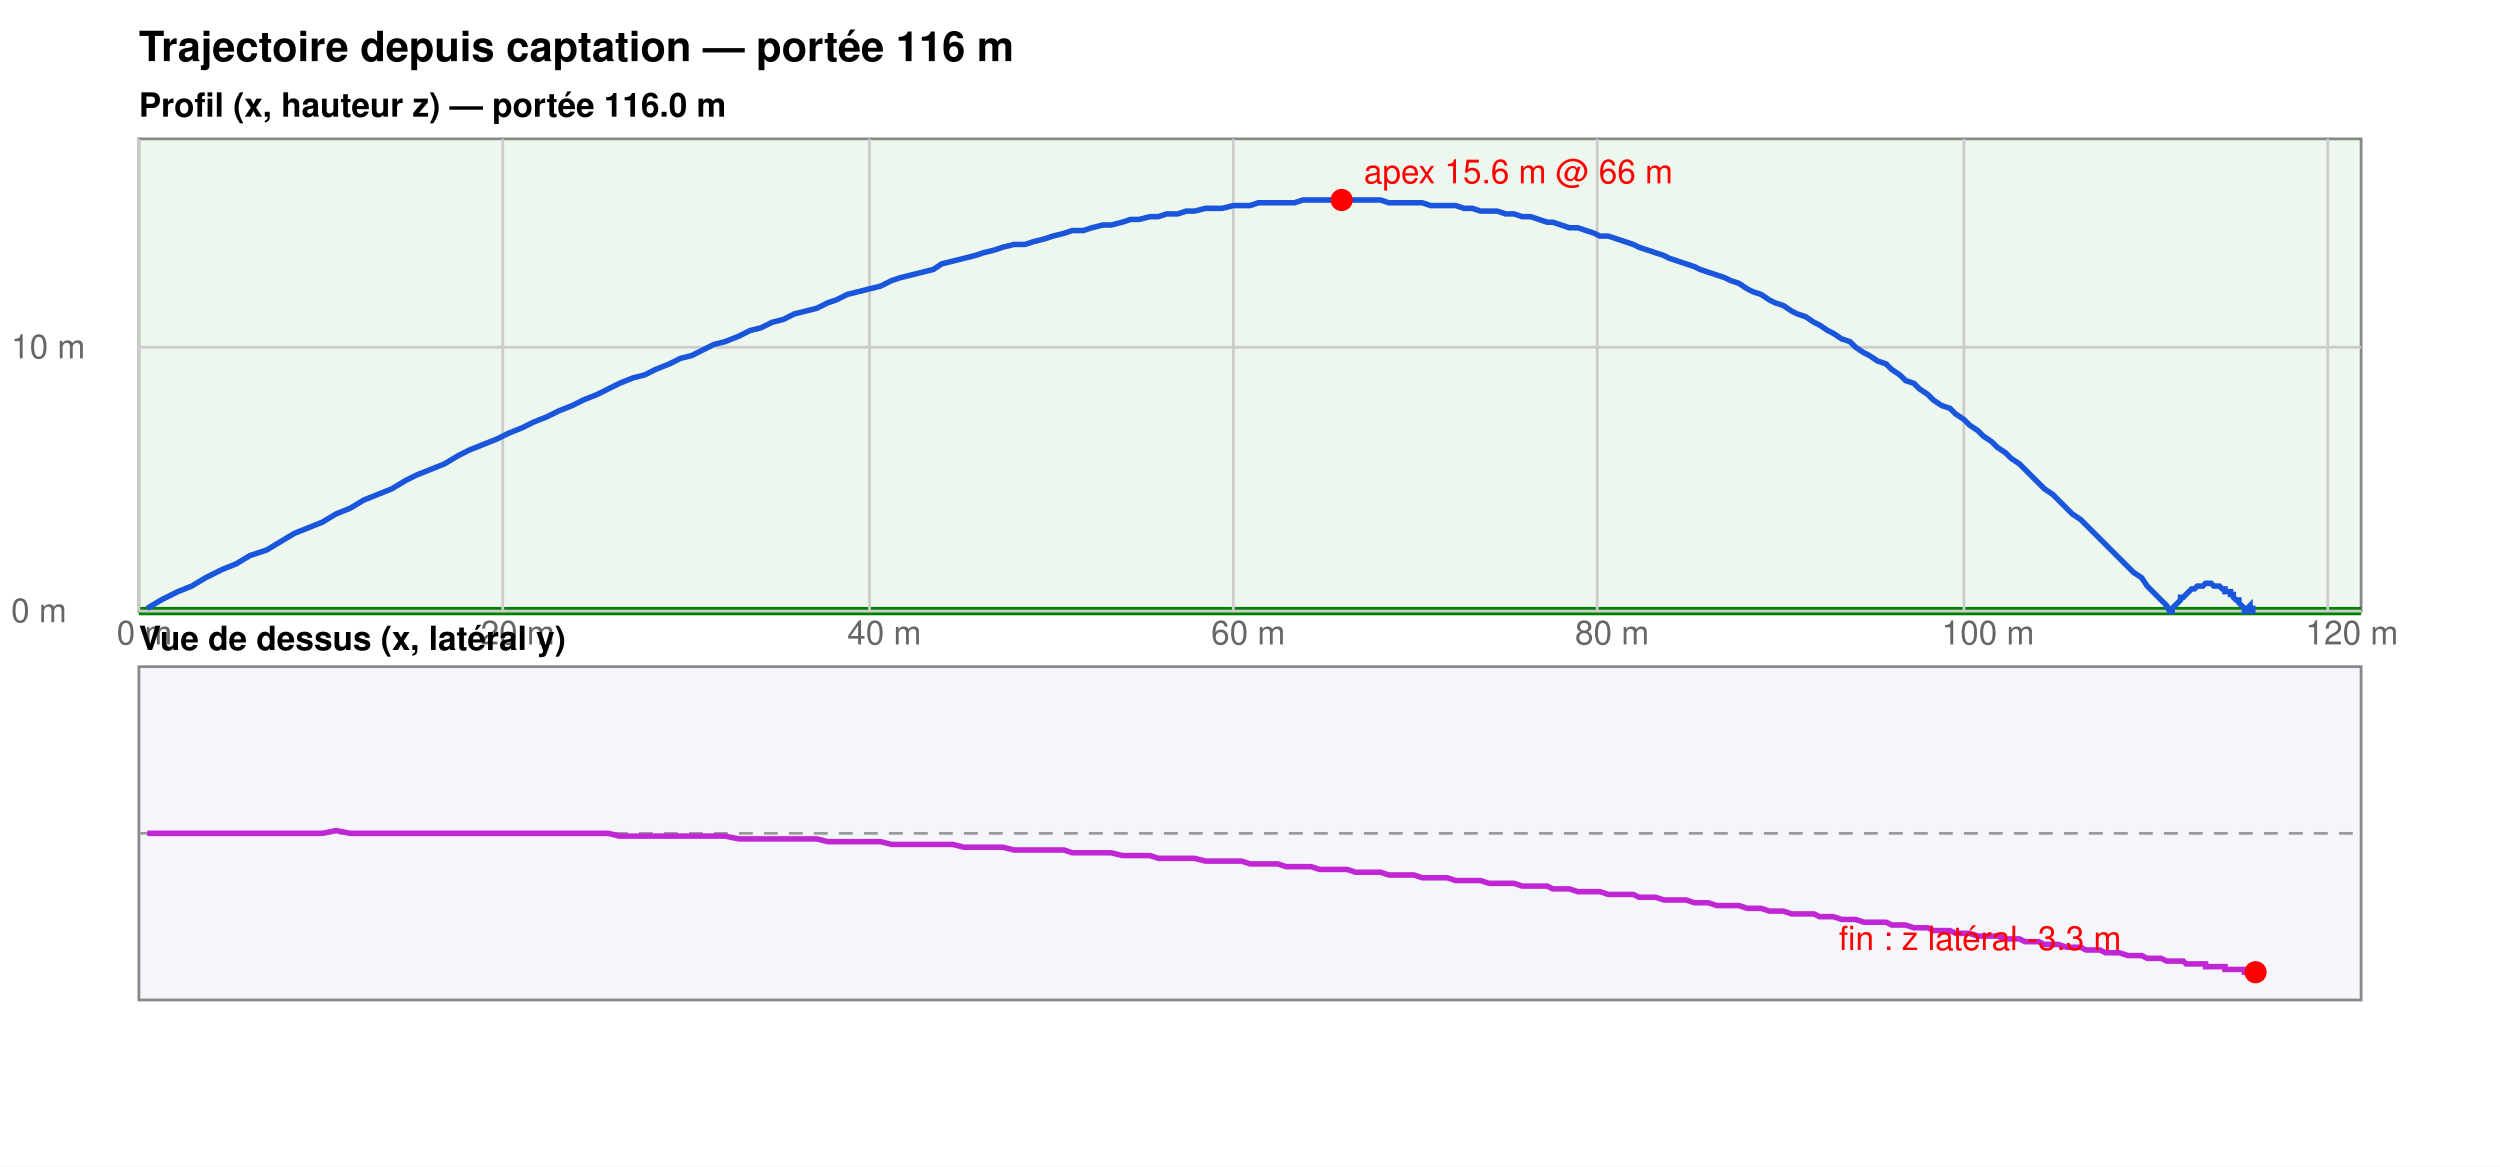
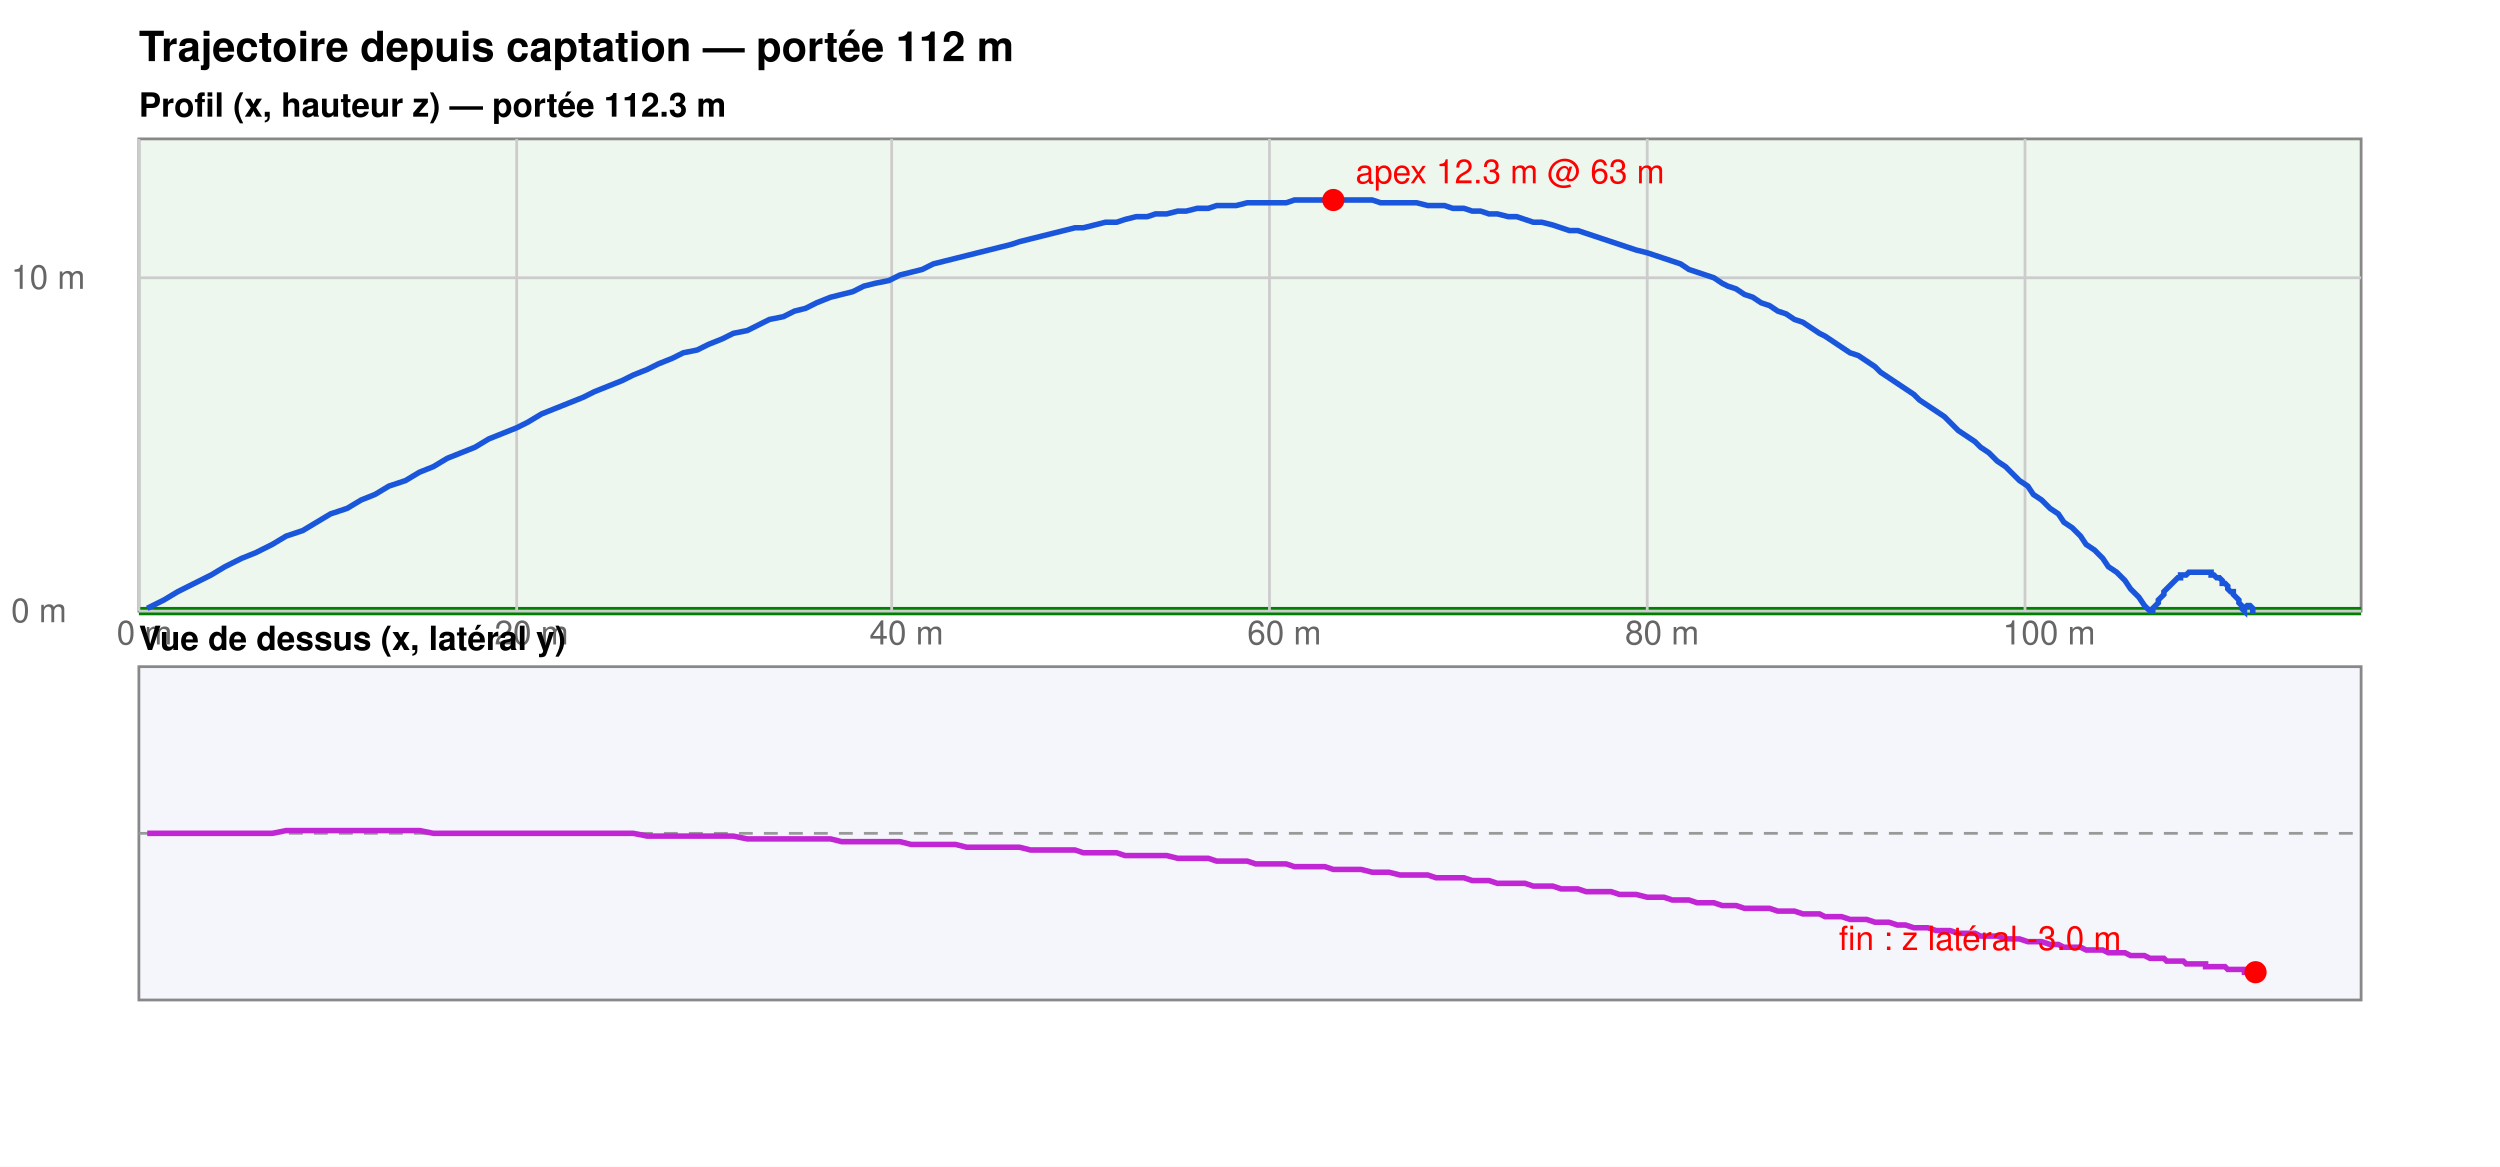
<svg xmlns="http://www.w3.org/2000/svg" width="900" height="420" font-family="Helvetica" font-size="12">
  <rect width="900" height="420" fill="white" />
-   <text x="50" y="22" font-size="15" font-weight="bold">Trajectoire depuis captation — portée 116 m</text>
+   <text x="50" y="22" font-size="15" font-weight="bold">Trajectoire depuis captation — portée 112 m</text>
  <rect x="50" y="50" width="800" height="170" fill="#eef7ee" stroke="#888" />
  <line x1="50" y1="220" x2="850" y2="220" stroke="green" stroke-width="3" />
  <line x1="50" y1="220" x2="50" y2="50" stroke="#ccc" />
  <text x="42" y="232" fill="#666">0 m</text>
-   <line x1="181" y1="220" x2="181" y2="50" stroke="#ccc" />
-   <text x="173" y="232" fill="#666">20 m</text>
-   <line x1="313" y1="220" x2="313" y2="50" stroke="#ccc" />
-   <text x="305" y="232" fill="#666">40 m</text>
-   <line x1="444" y1="220" x2="444" y2="50" stroke="#ccc" />
-   <text x="436" y="232" fill="#666">60 m</text>
-   <line x1="575" y1="220" x2="575" y2="50" stroke="#ccc" />
-   <text x="567" y="232" fill="#666">80 m</text>
-   <line x1="707" y1="220" x2="707" y2="50" stroke="#ccc" />
-   <text x="699" y="232" fill="#666">100 m</text>
-   <line x1="838" y1="220" x2="838" y2="50" stroke="#ccc" />
-   <text x="830" y="232" fill="#666">120 m</text>
+   <line x1="186" y1="220" x2="186" y2="50" stroke="#ccc" />
+   <text x="178" y="232" fill="#666">20 m</text>
+   <line x1="321" y1="220" x2="321" y2="50" stroke="#ccc" />
+   <text x="313" y="232" fill="#666">40 m</text>
+   <line x1="457" y1="220" x2="457" y2="50" stroke="#ccc" />
+   <text x="449" y="232" fill="#666">60 m</text>
+   <line x1="593" y1="220" x2="593" y2="50" stroke="#ccc" />
+   <text x="585" y="232" fill="#666">80 m</text>
+   <line x1="729" y1="220" x2="729" y2="50" stroke="#ccc" />
+   <text x="721" y="232" fill="#666">100 m</text>
  <line x1="50" y1="220" x2="850" y2="220" stroke="#ccc" />
  <text x="4" y="224" fill="#666">0 m</text>
-   <line x1="50" y1="125" x2="850" y2="125" stroke="#ccc" />
-   <text x="4" y="129" fill="#666">10 m</text>
-   <polyline fill="none" stroke="#1a56db" stroke-width="2" points="53,219 58,216 64,213 69,211 74,208 80,205 85,203 90,200 96,198 101,195 106,192 111,190 116,188 121,185 126,183 131,180 136,178 141,176 146,173 150,171 155,169 160,167 165,164 169,162 174,160 179,158 183,156 188,154 192,152 197,150 201,148 206,146 210,144 215,142 219,140 223,138 228,136 232,135 236,133 241,131 245,129 249,128 253,126 257,124 261,123 266,121 270,119 274,118 278,116 282,115 286,113 290,112 294,111 298,109 301,108 305,106 309,105 313,104 317,103 321,101 324,100 328,99 332,98 336,97 339,95 343,94 347,93 351,92 354,91 358,90 361,89 365,88 369,88 372,87 376,86 379,85 383,84 386,83 390,83 393,82 397,81 400,81 404,80 407,79 410,79 414,78 417,78 420,77 424,77 427,76 430,76 434,75 437,75 440,75 444,74 447,74 450,74 453,73 456,73 460,73 463,73 466,73 469,72 472,72 475,72 479,72 482,72 485,72 488,72 491,72 494,72 497,72 500,73 503,73 506,73 509,73 512,73 515,74 518,74 521,74 524,74 527,75 530,75 533,76 536,76 539,76 542,77 545,77 548,78 551,78 554,79 557,80 559,80 562,81 565,82 568,82 571,83 574,84 576,85 579,85 582,86 585,87 588,88 590,89 593,90 596,91 599,92 601,93 604,94 607,95 610,96 612,97 615,98 618,99 621,100 623,101 626,102 629,104 631,105 634,106 637,108 639,109 642,110 645,112 647,113 650,114 653,116 655,117 658,119 660,120 663,122 666,123 668,125 671,127 673,128 676,130 679,131 681,133 684,135 686,137 689,138 691,140 694,142 696,144 699,146 702,147 704,149 707,151 709,153 712,155 714,157 717,159 719,161 722,163 724,165 727,167 729,169 732,172 734,174 736,176 739,178 741,180 744,183 746,185 749,187 751,189 754,192 756,194 758,196 761,199 763,201 766,204 768,206 771,208 773,211 775,213 778,216 780,218 781,220 782,220 782,219 783,218 784,217 784,217 785,216 785,215 786,215 787,214 787,214 788,213 788,213 789,212 790,212 790,212 791,211 791,211 792,211 793,211 793,211 794,210 794,210 795,210 796,210 796,210 797,211 797,211 798,211 798,211 799,211 800,212 800,212 801,212 801,213 802,213 803,213 803,214 804,214 804,215 805,216 806,216 806,217 807,218 807,218 808,219 808,220 809,220 809,220 809,219 809,219 809,219 809,219 809,219 810,218 810,218 810,218 810,218 810,219 810,219 811,219 811,219 811,219 811,219 811,220 811,220 811,220 811,220 811,220 811,220 811,220 811,220 812,220 812,220 812,220 812,220 812,220 812,220 812,220 812,220 812,220 812,220 812,220 812,220 812,220 812,220 812,220 812,220 812,220 812,220 812,220 812,220 812,220 812,220 812,220 812,220 812,220 812,220 812,220 812,220 812,220 812,220 812,220 812,220 812,220 812,220 812,220 812,220 812,220 812,220 812,220 812,220 812,220 812,220 812,220 812,220 812,220 812,220 812,220 812,220 812,220 812,220 812,220 812,220 812,220 812,220 812,220 " />
-   <circle cx="483" cy="72" r="4" fill="red" />
-   <text x="491" y="66" fill="red">apex 15.6 m @ 66 m</text>
-   <text x="50" y="42" font-weight="bold">Profil (x, hauteur z) — portée 116.0 m</text>
+   <line x1="50" y1="100" x2="850" y2="100" stroke="#ccc" />
+   <text x="4" y="104" fill="#666">10 m</text>
+   <polyline fill="none" stroke="#1a56db" stroke-width="2" points="53,219 59,216 64,213 70,210 76,207 81,204 87,201 92,199 98,196 103,193 109,191 114,188 119,185 125,183 130,180 135,178 140,175 146,173 151,170 156,168 161,165 166,163 171,161 176,158 181,156 186,154 190,152 195,149 200,147 205,145 210,143 214,141 219,139 224,137 228,135 233,133 237,131 242,129 246,127 251,126 255,124 260,122 264,120 269,119 273,117 277,115 282,114 286,112 290,111 294,109 299,107 303,106 307,105 311,103 315,102 320,101 324,99 328,98 332,97 336,95 340,94 344,93 348,92 352,91 356,90 360,89 364,88 367,87 371,86 375,85 379,84 383,83 387,82 390,82 394,81 398,80 402,80 405,79 409,78 413,78 416,77 420,77 424,76 427,76 431,75 435,75 438,74 442,74 445,74 449,73 452,73 456,73 459,73 463,73 466,72 470,72 473,72 477,72 480,72 483,72 487,72 490,72 494,72 497,73 500,73 504,73 507,73 510,73 514,74 517,74 520,74 523,75 527,75 530,76 533,76 536,77 539,77 543,78 546,78 549,79 552,80 555,80 559,81 562,82 565,83 568,83 571,84 574,85 577,86 580,87 583,88 586,89 589,90 593,91 596,92 599,93 602,94 605,95 608,97 611,98 614,99 617,100 620,102 622,103 625,104 628,106 631,107 634,109 637,110 640,112 643,113 646,115 649,116 652,118 655,120 657,121 660,123 663,125 666,127 669,128 672,130 675,132 677,134 680,136 683,138 686,140 689,142 691,144 694,146 697,148 700,150 702,152 705,155 708,157 711,159 713,161 716,163 719,166 722,168 724,170 727,173 730,175 732,178 735,180 738,183 741,185 743,188 746,190 749,193 751,196 754,198 757,201 759,204 762,206 765,209 767,212 770,215 772,218 774,220 775,220 775,219 776,218 777,217 777,216 778,215 779,214 779,213 780,212 781,211 781,211 782,210 783,209 783,209 784,208 785,208 785,207 786,207 787,207 788,206 788,206 789,206 790,206 790,206 791,206 792,206 792,206 793,206 794,206 794,206 795,206 796,206 796,207 797,207 798,208 798,208 799,208 800,209 800,210 801,210 802,211 802,212 803,213 804,213 804,214 805,215 806,216 806,217 807,218 807,219 808,220 808,220 808,219 808,219 808,219 809,218 809,218 809,218 809,218 809,218 810,218 810,218 810,218 810,218 810,218 810,218 811,219 811,219 811,219 811,220 811,220 811,220 811,220 811,220 811,220 811,220 811,220 811,220 811,220 811,220 811,220 811,220 812,220 812,220 812,220 812,220 812,220 812,220 812,220 812,220 812,220 812,220 812,220 812,220 812,220 812,220 812,220 812,220 812,220 812,220 812,220 812,220 812,220 812,220 812,220 812,220 812,220 812,220 812,220 812,220 812,220 812,220 812,220 812,220 812,220 812,220 812,220 812,220 812,220 812,220 812,220 812,220 812,220 812,220 812,220 812,220 812,220 812,220 812,220 812,220 812,220 812,220 812,220 812,220 812,220 812,220 812,220 " />
+   <circle cx="480" cy="72" r="4" fill="red" />
+   <text x="488" y="66" fill="red">apex 12.3 m @ 63 m</text>
+   <text x="50" y="42" font-weight="bold">Profil (x, hauteur z) — portée 112.3 m</text>
  <rect x="50" y="240" width="800" height="120" fill="#f4f6fb" stroke="#888" />
  <line x1="50" y1="300" x2="850" y2="300" stroke="#999" stroke-dasharray="5,4" />
-   <polyline fill="none" stroke="#c026d3" stroke-width="2" points="53,300 58,300 64,300 69,300 74,300 80,300 85,300 90,300 96,300 101,300 106,300 111,300 116,300 121,299 126,300 131,300 136,300 141,300 146,300 150,300 155,300 160,300 165,300 169,300 174,300 179,300 183,300 188,300 192,300 197,300 201,300 206,300 210,300 215,300 219,300 223,301 228,301 232,301 236,301 241,301 245,301 249,301 253,301 257,301 261,301 266,302 270,302 274,302 278,302 282,302 286,302 290,302 294,302 298,303 301,303 305,303 309,303 313,303 317,303 321,304 324,304 328,304 332,304 336,304 339,304 343,304 347,305 351,305 354,305 358,305 361,305 365,306 369,306 372,306 376,306 379,306 383,306 386,307 390,307 393,307 397,307 400,307 404,308 407,308 410,308 414,308 417,309 420,309 424,309 427,309 430,309 434,310 437,310 440,310 444,310 447,310 450,311 453,311 456,311 460,311 463,312 466,312 469,312 472,312 475,313 479,313 482,313 485,313 488,314 491,314 494,314 497,314 500,315 503,315 506,315 509,315 512,316 515,316 518,316 521,316 524,317 527,317 530,317 533,317 536,318 539,318 542,318 545,318 548,319 551,319 554,319 557,319 559,320 562,320 565,320 568,321 571,321 574,321 576,321 579,322 582,322 585,322 588,322 590,323 593,323 596,323 599,324 601,324 604,324 607,324 610,325 612,325 615,325 618,326 621,326 623,326 626,326 629,327 631,327 634,327 637,328 639,328 642,328 645,329 647,329 650,329 653,329 655,330 658,330 660,330 663,331 666,331 668,331 671,332 673,332 676,332 679,332 681,333 684,333 686,333 689,334 691,334 694,334 696,335 699,335 702,335 704,336 707,336 709,336 712,337 714,337 717,337 719,337 722,338 724,338 727,338 729,339 732,339 734,339 736,340 739,340 741,340 744,341 746,341 749,341 751,342 754,342 756,342 758,343 761,343 763,343 766,344 768,344 771,344 773,345 775,345 778,345 780,346 781,346 782,346 782,346 783,346 784,346 784,346 785,346 785,346 786,346 787,347 787,347 788,347 788,347 789,347 790,347 790,347 791,347 791,347 792,347 793,347 793,347 794,347 794,348 795,348 796,348 796,348 797,348 797,348 798,348 798,348 799,348 800,348 800,348 801,348 801,349 802,349 803,349 803,349 804,349 804,349 805,349 806,349 806,349 807,349 807,349 808,349 808,350 809,350 809,350 809,350 809,350 809,350 809,350 809,350 810,350 810,350 810,350 810,350 810,350 810,350 811,350 811,350 811,350 811,350 811,350 811,350 811,350 811,350 811,350 811,350 811,350 811,350 812,350 812,350 812,350 812,350 812,350 812,350 812,350 812,350 812,350 812,350 812,350 812,350 812,350 812,350 812,350 812,350 812,350 812,350 812,350 812,350 812,350 812,350 812,350 812,350 812,350 812,350 812,350 812,350 812,350 812,350 812,350 812,350 812,350 812,350 812,350 812,350 812,350 812,350 812,350 812,350 812,350 812,350 812,350 812,350 812,350 812,350 812,350 812,350 812,350 812,350 812,350 812,350 812,350 812,350 812,350 " />
+   <polyline fill="none" stroke="#c026d3" stroke-width="2" points="53,300 59,300 64,300 70,300 76,300 81,300 87,300 92,300 98,300 103,299 109,299 114,299 119,299 125,299 130,299 135,299 140,299 146,299 151,299 156,300 161,300 166,300 171,300 176,300 181,300 186,300 190,300 195,300 200,300 205,300 210,300 214,300 219,300 224,300 228,300 233,301 237,301 242,301 246,301 251,301 255,301 260,301 264,301 269,302 273,302 277,302 282,302 286,302 290,302 294,302 299,302 303,303 307,303 311,303 315,303 320,303 324,303 328,304 332,304 336,304 340,304 344,304 348,305 352,305 356,305 360,305 364,305 367,305 371,306 375,306 379,306 383,306 387,306 390,307 394,307 398,307 402,307 405,308 409,308 413,308 416,308 420,308 424,309 427,309 431,309 435,309 438,310 442,310 445,310 449,310 452,311 456,311 459,311 463,311 466,312 470,312 473,312 477,312 480,313 483,313 487,313 490,313 494,314 497,314 500,314 504,315 507,315 510,315 514,315 517,316 520,316 523,316 527,316 530,317 533,317 536,317 539,318 543,318 546,318 549,318 552,319 555,319 559,319 562,320 565,320 568,320 571,321 574,321 577,321 580,321 583,322 586,322 589,322 593,323 596,323 599,323 602,324 605,324 608,324 611,325 614,325 617,325 620,326 622,326 625,326 628,327 631,327 634,327 637,327 640,328 643,328 646,328 649,329 652,329 655,329 657,330 660,330 663,330 666,331 669,331 672,331 675,332 677,332 680,332 683,333 686,333 689,334 691,334 694,334 697,335 700,335 702,335 705,336 708,336 711,336 713,337 716,337 719,337 722,338 724,338 727,338 730,339 732,339 735,339 738,340 741,340 743,341 746,341 749,341 751,342 754,342 757,342 759,343 762,343 765,343 767,344 770,344 772,344 774,345 775,345 775,345 776,345 777,345 777,345 778,345 779,345 779,345 780,346 781,346 781,346 782,346 783,346 783,346 784,346 785,346 785,346 786,346 787,347 788,347 788,347 789,347 790,347 790,347 791,347 792,347 792,347 793,347 794,347 794,348 795,348 796,348 796,348 797,348 798,348 798,348 799,348 800,348 800,348 801,348 802,349 802,349 803,349 804,349 804,349 805,349 806,349 806,349 807,349 807,349 808,349 808,349 808,349 808,349 808,350 809,350 809,350 809,350 809,350 809,350 810,350 810,350 810,350 810,350 810,350 810,350 811,350 811,350 811,350 811,350 811,350 811,350 811,350 811,350 811,350 811,350 811,350 811,350 811,350 811,350 811,350 811,350 812,350 812,350 812,350 812,350 812,350 812,350 812,350 812,350 812,350 812,350 812,350 812,350 812,350 812,350 812,350 812,350 812,350 812,350 812,350 812,350 812,350 812,350 812,350 812,350 812,350 812,350 812,350 812,350 812,350 812,350 812,350 812,350 812,350 812,350 812,350 812,350 812,350 812,350 812,350 812,350 812,350 812,350 812,350 812,350 812,350 812,350 812,350 812,350 812,350 812,350 812,350 812,350 812,350 812,350 812,350 " />
  <circle cx="812" cy="350" r="4" fill="red" />
-   <text x="662" y="342" fill="red">fin : z latéral -3.3 m</text>
+   <text x="662" y="342" fill="red">fin : z latéral -3.0 m</text>
  <text x="50" y="234" font-weight="bold">Vue de dessus (x, latéral y)</text>
</svg>
